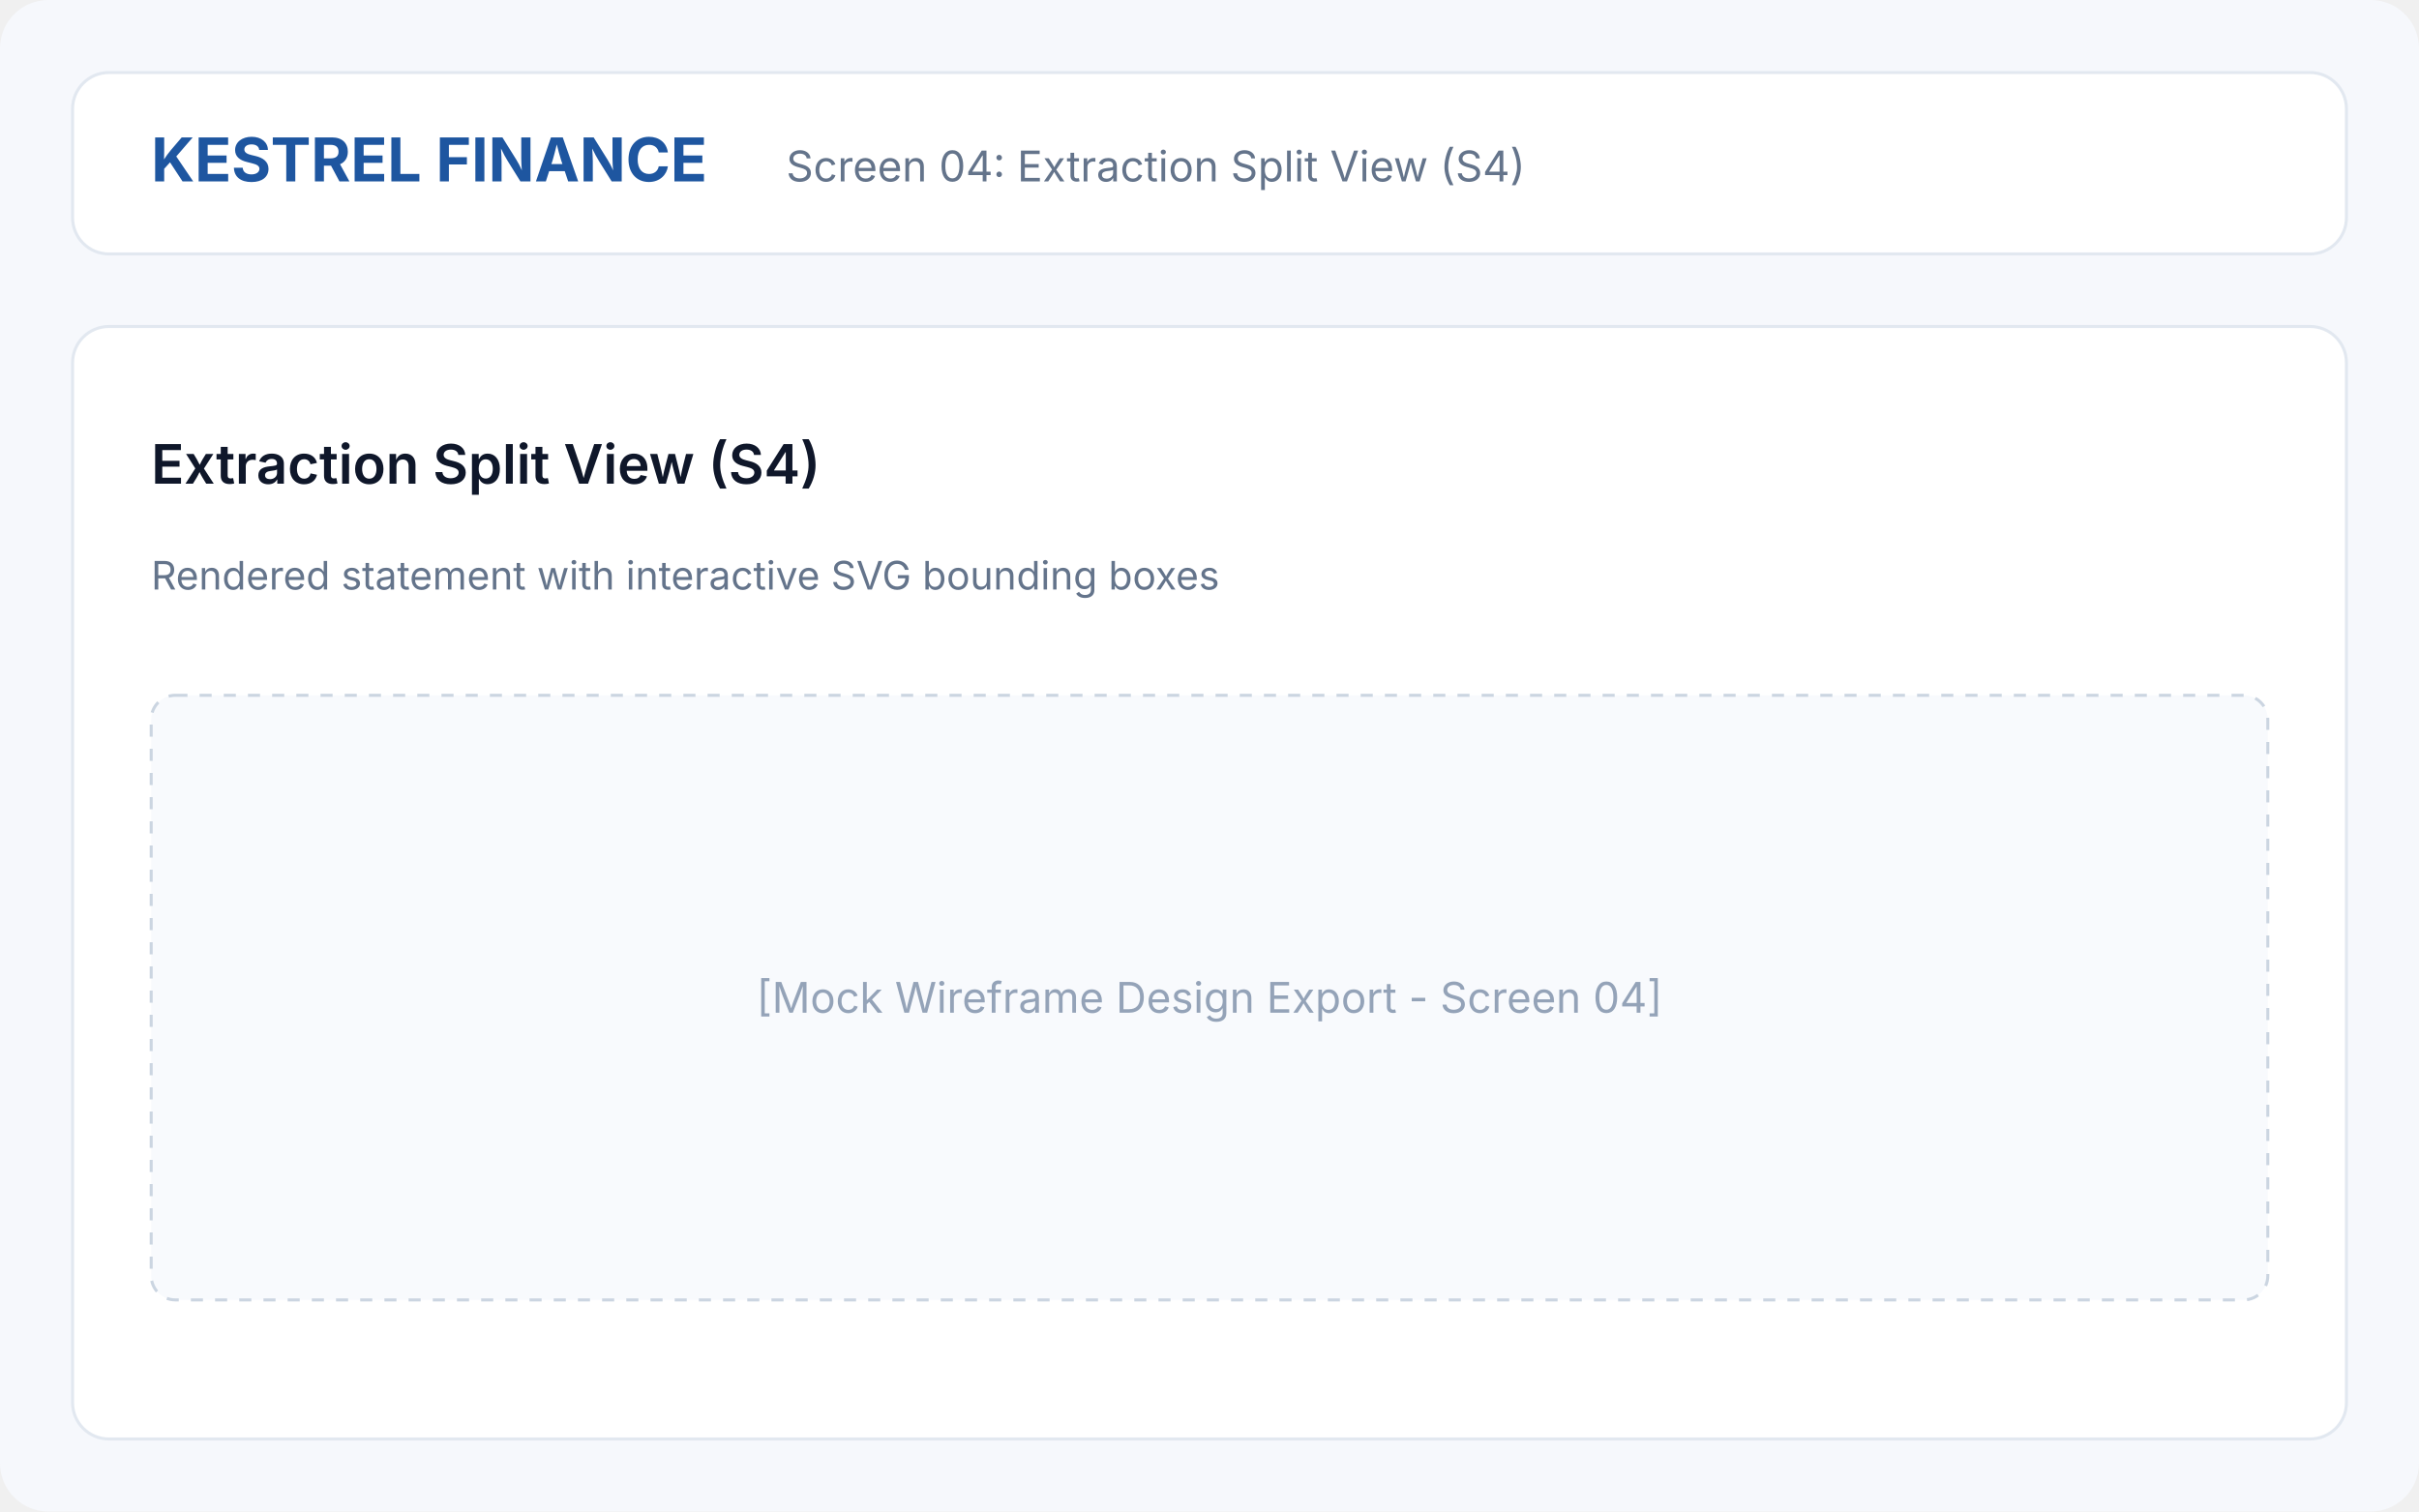
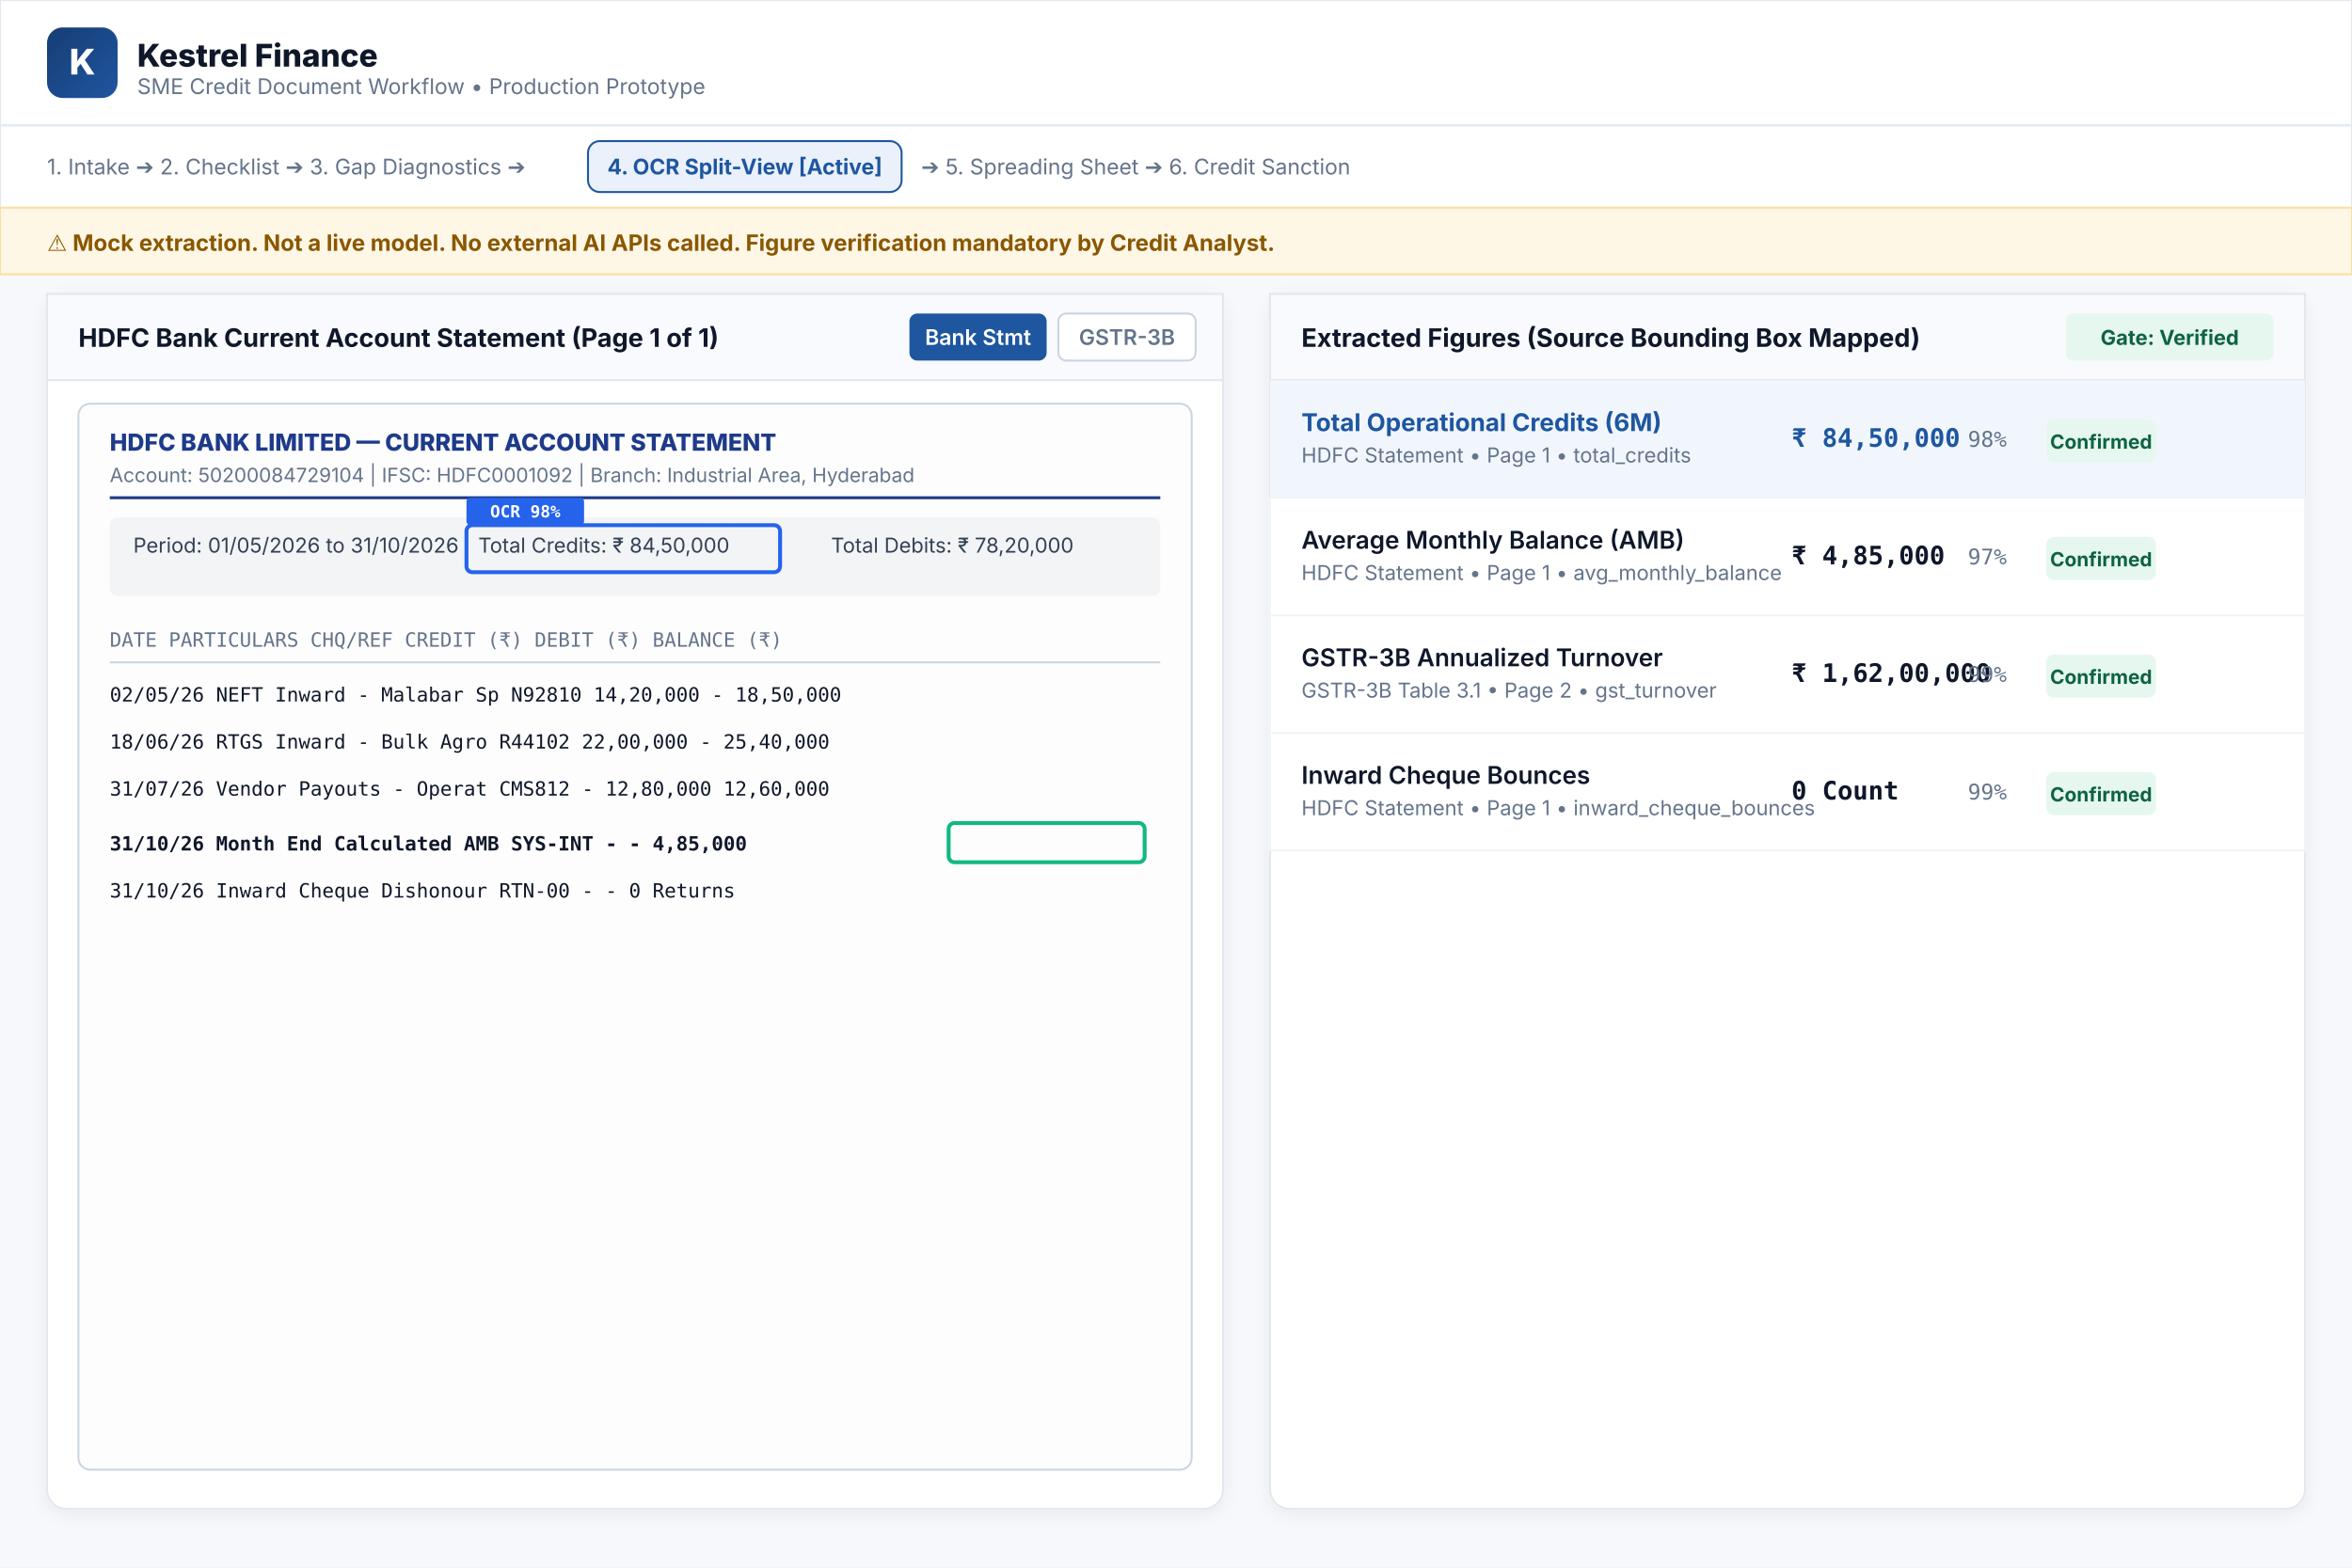
- <svg xmlns="http://www.w3.org/2000/svg" width="800" height="500" viewBox="0 0 800 500">
-   <rect width="800" height="500" fill="#f6f8fc" rx="16" />
-   <rect x="24" y="24" width="752" height="60" fill="#ffffff" rx="12" stroke="#e2e8f0" />
-   <text x="50" y="60" font-family="Inter, sans-serif" font-size="20" font-weight="bold" fill="#1e56a0">KESTREL FINANCE</text>
-   <text x="260" y="60" font-family="Inter, sans-serif" font-size="14" fill="#64748b">Screen 04: Extraction Split View (S4)</text>
-   <rect x="24" y="108" width="752" height="368" fill="#ffffff" rx="12" stroke="#e2e8f0" />
-   <text x="50" y="160" font-family="Inter, sans-serif" font-size="18" font-weight="600" fill="#0f172a">Extraction Split View (S4)</text>
-   <text x="50" y="195" font-family="Inter, sans-serif" font-size="13" fill="#64748b">Rendered statement with interactive SVG bounding boxes</text>
-   <rect x="50" y="230" width="700" height="200" fill="#f8fafd" rx="8" stroke="#cbd5e1" stroke-dasharray="4" />
-   <text x="400" y="335" font-family="Inter, sans-serif" font-size="14" fill="#94a3b8" text-anchor="middle">[Mock Wireframe Design Export - Screen 04]</text>
+ <svg xmlns="http://www.w3.org/2000/svg" width="1200" height="800" viewBox="0 0 1200 800">
+   <defs>
+     <linearGradient id="headerGrad" x1="0%" y1="0%" x2="100%" y2="100%">
+       <stop offset="0%" stop-color="#173d74" />
+       <stop offset="100%" stop-color="#1e56a0" />
+     </linearGradient>
+     <filter id="shadow" x="-5%" y="-5%" width="110%" height="110%">
+       <feDropShadow dx="0" dy="2" stdDeviation="4" flood-color="#0f172a" flood-opacity="0.06" />
+     </filter>
+   </defs>
+   <rect width="1200" height="800" fill="#f6f8fc" />
+   <rect width="1200" height="64" fill="#ffffff" stroke="#e2e8f0" />
+   <rect x="24" y="14" width="36" height="36" rx="8" fill="url(#headerGrad)" />
+   <text x="42" y="38" font-family="Inter, sans-serif" font-size="18" font-weight="800" fill="#ffffff" text-anchor="middle">K</text>
+   <text x="70" y="34" font-family="Inter, sans-serif" font-size="16" font-weight="800" fill="#0f172a">Kestrel Finance</text>
+   <text x="70" y="48" font-family="Inter, sans-serif" font-size="11" fill="#64748b">SME Credit Document Workflow • Production Prototype</text>
+   <rect y="64" width="1200" height="42" fill="#ffffff" stroke="#e2e8f0" />
+   <text x="24" y="89" font-family="Inter, sans-serif" font-size="11" fill="#64748b">1. Intake ➔ 2. Checklist ➔ 3. Gap Diagnostics ➔</text>
+   <rect x="300" y="72" width="160" height="26" rx="6" fill="#eaf1fb" stroke="#1e56a0" />
+   <text x="380" y="89" font-family="Inter, sans-serif" font-size="11" font-weight="700" fill="#1e56a0" text-anchor="middle">4. OCR Split-View [Active]</text>
+   <text x="470" y="89" font-family="Inter, sans-serif" font-size="11" fill="#64748b">➔ 5. Spreading Sheet ➔ 6. Credit Sanction</text>
+   <rect y="106" width="1200" height="34" fill="#fef7e6" stroke="#fde09e" />
+   <text x="24" y="128" font-family="Inter, sans-serif" font-size="11.5" font-weight="700" fill="#8a5700">⚠️ Mock extraction. Not a live model. No external AI APIs called. Figure verification mandatory by Credit Analyst.</text>
+   <g transform="translate(24, 150)">
+     <rect x="0" y="0" width="600" height="620" rx="10" fill="#ffffff" stroke="#e2e8f0" filter="url(#shadow)" />
+     <rect x="0" y="0" width="600" height="44" rx="10 10 0 0" fill="#f8fafd" stroke="#e2e8f0" />
+     <text x="16" y="27" font-family="Inter, sans-serif" font-size="13" font-weight="700" fill="#0f172a">HDFC Bank Current Account Statement (Page 1 of 1)</text>
+     <rect x="440" y="10" width="70" height="24" rx="4" fill="#1e56a0" />
+     <text x="475" y="26" font-family="Inter, sans-serif" font-size="11" font-weight="600" fill="#ffffff" text-anchor="middle">Bank Stmt</text>
+     <rect x="516" y="10" width="70" height="24" rx="4" fill="#ffffff" stroke="#cbd5e1" />
+     <text x="551" y="26" font-family="Inter, sans-serif" font-size="11" font-weight="600" fill="#64748b" text-anchor="middle">GSTR-3B</text>
+     <rect x="16" y="56" width="568" height="544" rx="6" fill="#fdfdfd" stroke="#cbd5e1" />
+     <text x="32" y="80" font-family="Inter, sans-serif" font-size="12" font-weight="800" fill="#1e3a8a">HDFC BANK LIMITED — CURRENT ACCOUNT STATEMENT</text>
+     <text x="32" y="96" font-family="Inter, sans-serif" font-size="10" fill="#64748b">Account: 50200084729104 | IFSC: HDFC0001092 | Branch: Industrial Area, Hyderabad</text>
+     <line x1="32" y1="104" x2="568" y2="104" stroke="#1e3a8a" stroke-width="1.5" />
+     <rect x="32" y="114" width="536" height="40" rx="4" fill="#f3f4f6" />
+     <text x="44" y="132" font-family="Inter, sans-serif" font-size="10.5" fill="#334155">Period: 01/05/2026 to 31/10/2026</text>
+     <text x="220" y="132" font-family="Inter, sans-serif" font-size="10.5" fill="#334155">Total Credits: ₹ 84,50,000</text>
+     <text x="400" y="132" font-family="Inter, sans-serif" font-size="10.5" fill="#334155">Total Debits: ₹ 78,20,000</text>
+     <rect x="214" y="118" width="160" height="24" rx="3" fill="none" stroke="#2563eb" stroke-width="2" />
+     <rect x="214" y="104" width="60" height="14" rx="2" fill="#2563eb" />
+     <text x="244" y="114" font-family="JetBrains Mono, monospace" font-size="8.5" font-weight="700" fill="#ffffff" text-anchor="middle">OCR 98%</text>
+     <text x="32" y="180" font-family="JetBrains Mono, monospace" font-size="10" fill="#64748b">DATE      PARTICULARS                CHQ/REF    CREDIT (₹)      DEBIT (₹)       BALANCE (₹)</text>
+     <line x1="32" y1="188" x2="568" y2="188" stroke="#cbd5e1" />
+     <text x="32" y="208" font-family="JetBrains Mono, monospace" font-size="10" fill="#0f172a">02/05/26  NEFT Inward - Malabar Sp   N92810     14,20,000       -               18,50,000</text>
+     <text x="32" y="232" font-family="JetBrains Mono, monospace" font-size="10" fill="#0f172a">18/06/26  RTGS Inward - Bulk Agro    R44102     22,00,000       -               25,40,000</text>
+     <text x="32" y="256" font-family="JetBrains Mono, monospace" font-size="10" fill="#0f172a">31/07/26  Vendor Payouts - Operat    CMS812     -               12,80,000       12,60,000</text>
+     <rect x="460" y="270" width="100" height="20" rx="3" fill="none" stroke="#10b981" stroke-width="2" />
+     <text x="32" y="284" font-family="JetBrains Mono, monospace" font-size="10" font-weight="700" fill="#0f172a">31/10/26  Month End Calculated AMB   SYS-INT    -               -                4,85,000</text>
+     <text x="32" y="308" font-family="JetBrains Mono, monospace" font-size="10" fill="#0f172a">31/10/26  Inward Cheque Dishonour    RTN-00     -               -                0 Returns</text>
+     <rect x="624" y="0" width="528" height="620" rx="10" fill="#ffffff" stroke="#e2e8f0" filter="url(#shadow)" />
+     <rect x="624" y="0" width="528" height="44" rx="10 10 0 0" fill="#f8fafd" stroke="#e2e8f0" />
+     <text x="640" y="27" font-family="Inter, sans-serif" font-size="13" font-weight="700" fill="#0f172a">Extracted Figures (Source Bounding Box Mapped)</text>
+     <rect x="1030" y="10" width="106" height="24" rx="4" fill="#e6f7ef" />
+     <text x="1083" y="26" font-family="Inter, sans-serif" font-size="10.5" font-weight="700" fill="#0e6245" text-anchor="middle">Gate: Verified</text>
+     <rect x="624" y="44" width="528" height="60" fill="#f1f6fd" />
+     <text x="640" y="70" font-family="Inter, sans-serif" font-size="12.5" font-weight="700" fill="#1e56a0">Total Operational Credits (6M)</text>
+     <text x="640" y="86" font-family="Inter, sans-serif" font-size="10.5" fill="#64748b">HDFC Statement • Page 1 • total_credits</text>
+     <text x="890" y="78" font-family="JetBrains Mono, monospace" font-size="13" font-weight="700" fill="#1e56a0">₹ 84,50,000</text>
+     <text x="980" y="78" font-family="JetBrains Mono, monospace" font-size="11" fill="#64748b">98%</text>
+     <rect x="1020" y="64" width="56" height="22" rx="4" fill="#e6f7ef" />
+     <text x="1048" y="79" font-family="Inter, sans-serif" font-size="10" font-weight="700" fill="#0e6245" text-anchor="middle">Confirmed</text>
+     <rect x="624" y="104" width="528" height="60" fill="#ffffff" stroke="#f1f5f9" />
+     <text x="640" y="130" font-family="Inter, sans-serif" font-size="12.5" font-weight="600" fill="#0f172a">Average Monthly Balance (AMB)</text>
+     <text x="640" y="146" font-family="Inter, sans-serif" font-size="10.5" fill="#64748b">HDFC Statement • Page 1 • avg_monthly_balance</text>
+     <text x="890" y="138" font-family="JetBrains Mono, monospace" font-size="13" font-weight="700" fill="#0f172a">₹ 4,85,000</text>
+     <text x="980" y="138" font-family="JetBrains Mono, monospace" font-size="11" fill="#64748b">97%</text>
+     <rect x="1020" y="124" width="56" height="22" rx="4" fill="#e6f7ef" />
+     <text x="1048" y="139" font-family="Inter, sans-serif" font-size="10" font-weight="700" fill="#0e6245" text-anchor="middle">Confirmed</text>
+     <rect x="624" y="164" width="528" height="60" fill="#ffffff" stroke="#f1f5f9" />
+     <text x="640" y="190" font-family="Inter, sans-serif" font-size="12.5" font-weight="600" fill="#0f172a">GSTR-3B Annualized Turnover</text>
+     <text x="640" y="206" font-family="Inter, sans-serif" font-size="10.5" fill="#64748b">GSTR-3B Table 3.1 • Page 2 • gst_turnover</text>
+     <text x="890" y="198" font-family="JetBrains Mono, monospace" font-size="13" font-weight="700" fill="#0f172a">₹ 1,62,00,000</text>
+     <text x="980" y="198" font-family="JetBrains Mono, monospace" font-size="11" fill="#64748b">99%</text>
+     <rect x="1020" y="184" width="56" height="22" rx="4" fill="#e6f7ef" />
+     <text x="1048" y="199" font-family="Inter, sans-serif" font-size="10" font-weight="700" fill="#0e6245" text-anchor="middle">Confirmed</text>
+     <rect x="624" y="224" width="528" height="60" fill="#ffffff" stroke="#f1f5f9" />
+     <text x="640" y="250" font-family="Inter, sans-serif" font-size="12.5" font-weight="600" fill="#0f172a">Inward Cheque Bounces</text>
+     <text x="640" y="266" font-family="Inter, sans-serif" font-size="10.5" fill="#64748b">HDFC Statement • Page 1 • inward_cheque_bounces</text>
+     <text x="890" y="258" font-family="JetBrains Mono, monospace" font-size="13" font-weight="700" fill="#0f172a">0 Count</text>
+     <text x="980" y="258" font-family="JetBrains Mono, monospace" font-size="11" fill="#64748b">99%</text>
+     <rect x="1020" y="244" width="56" height="22" rx="4" fill="#e6f7ef" />
+     <text x="1048" y="259" font-family="Inter, sans-serif" font-size="10" font-weight="700" fill="#0e6245" text-anchor="middle">Confirmed</text>
+   </g>
</svg>
